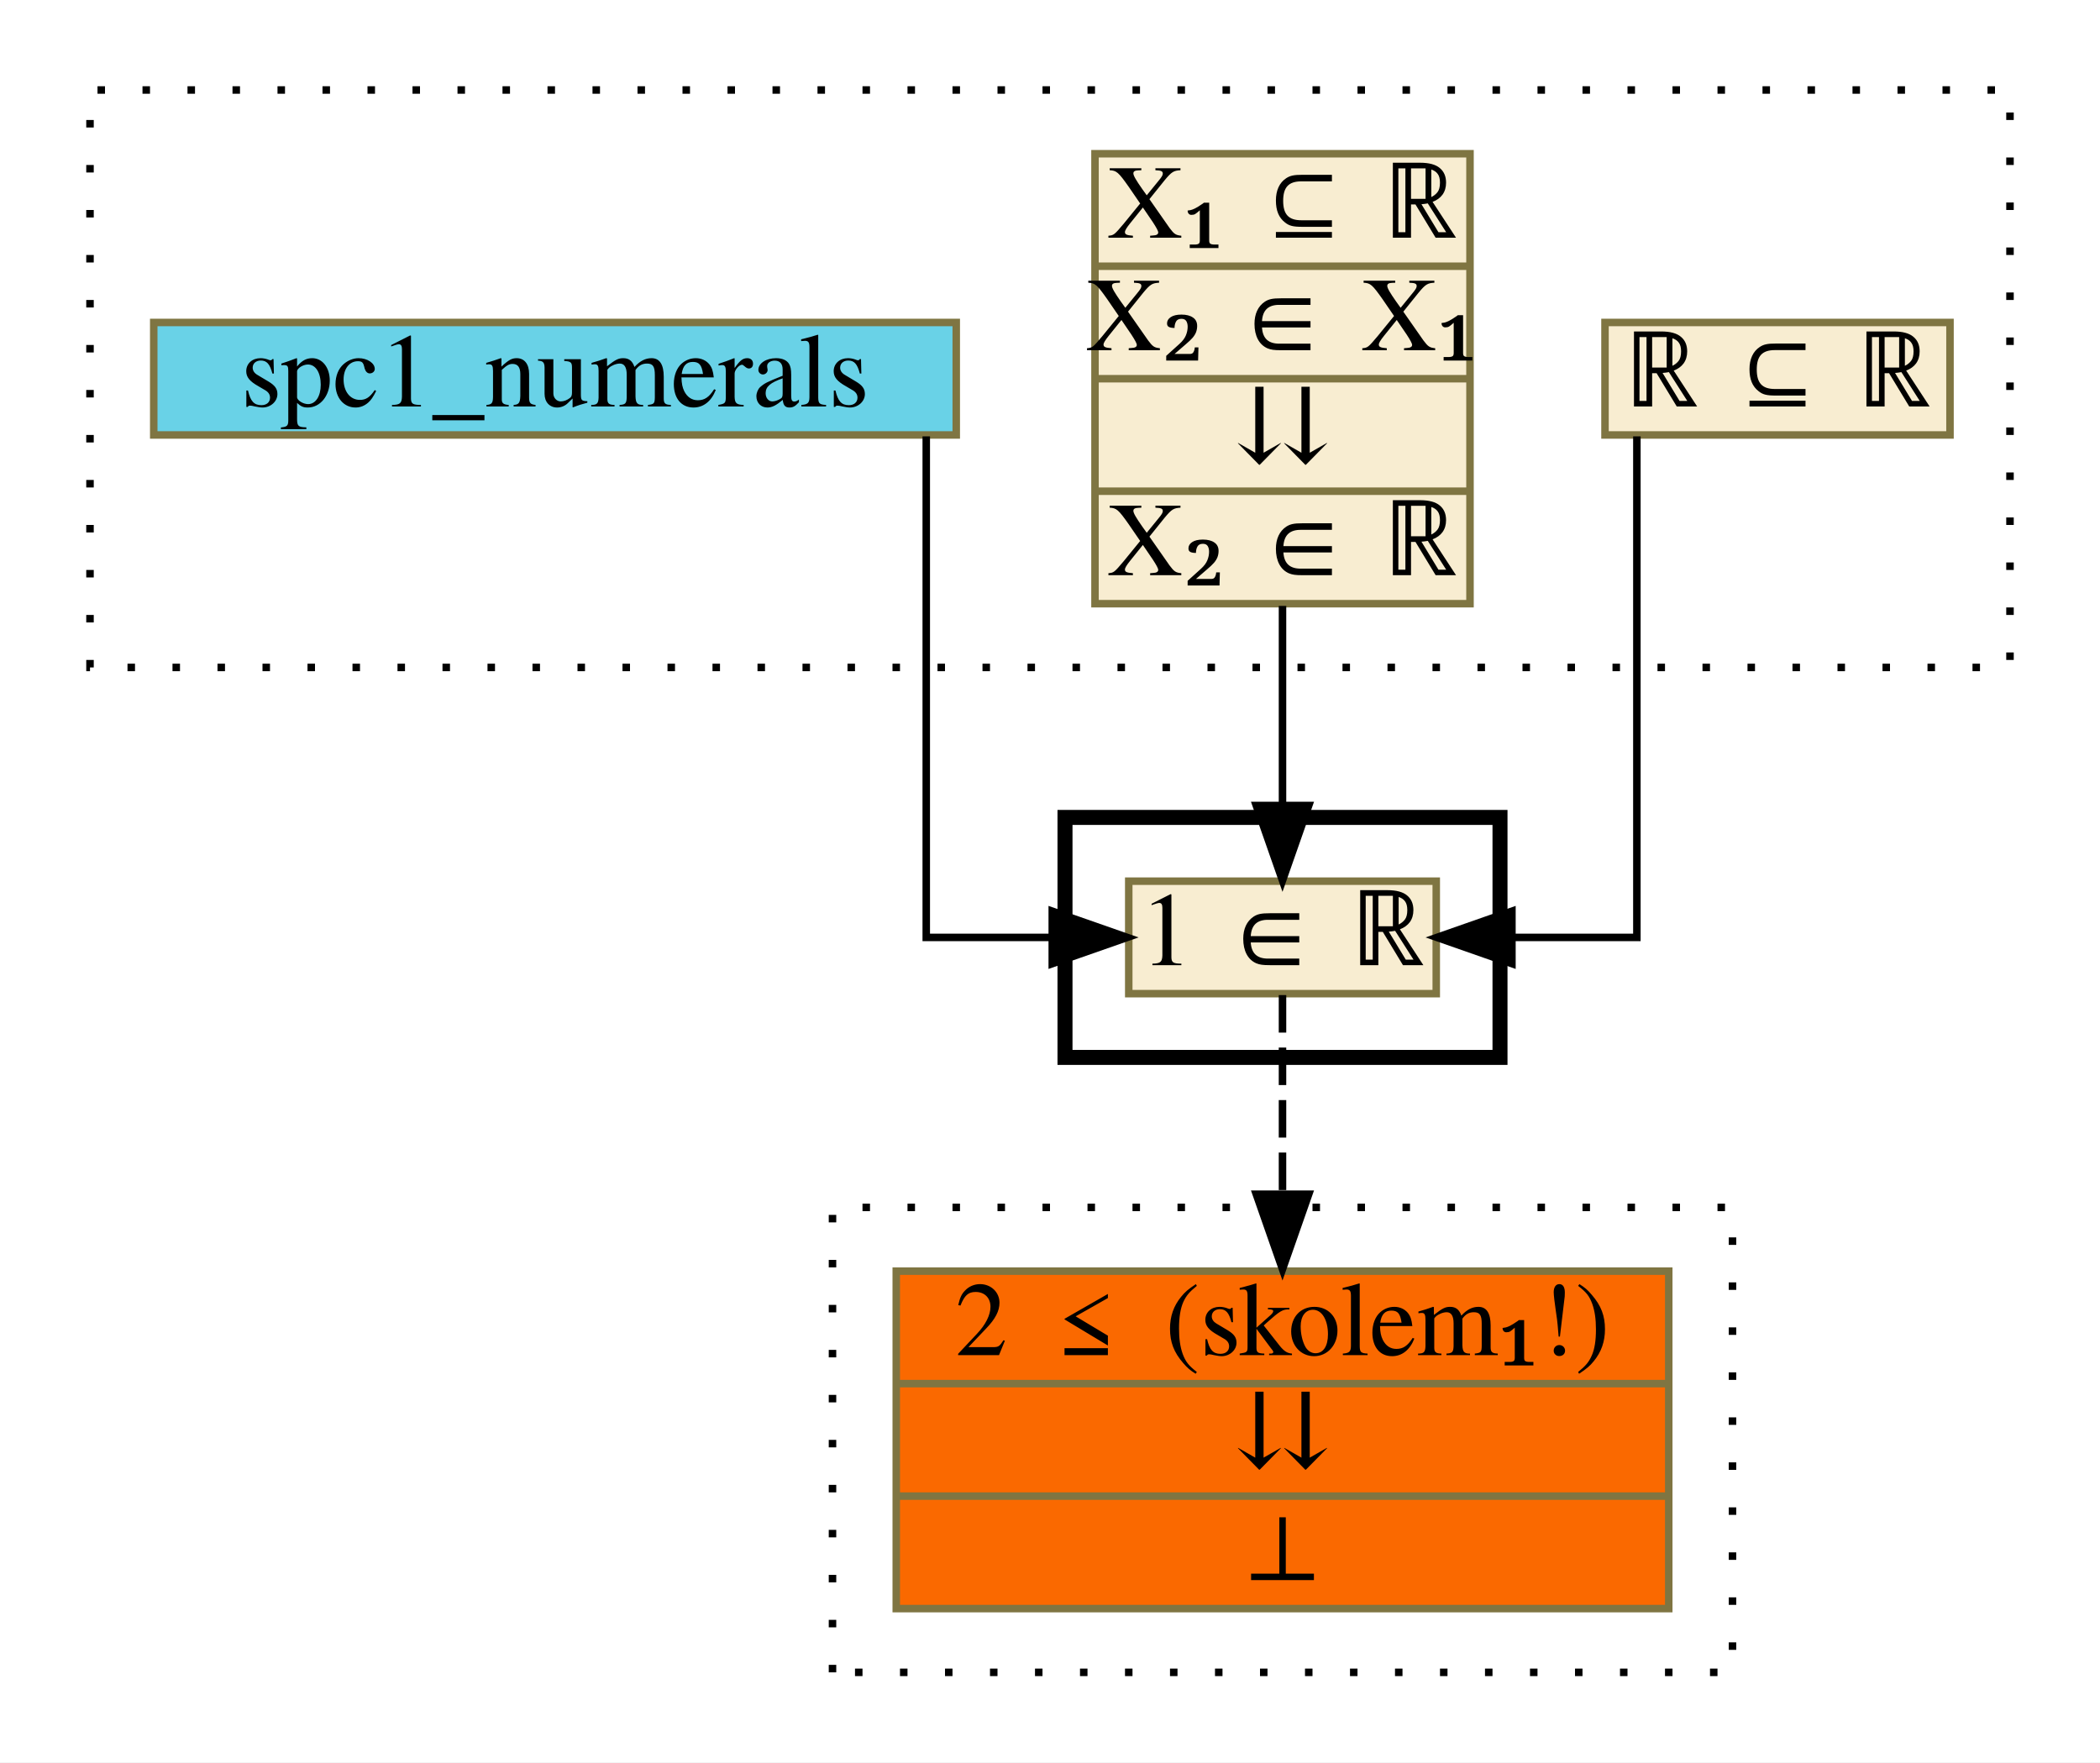
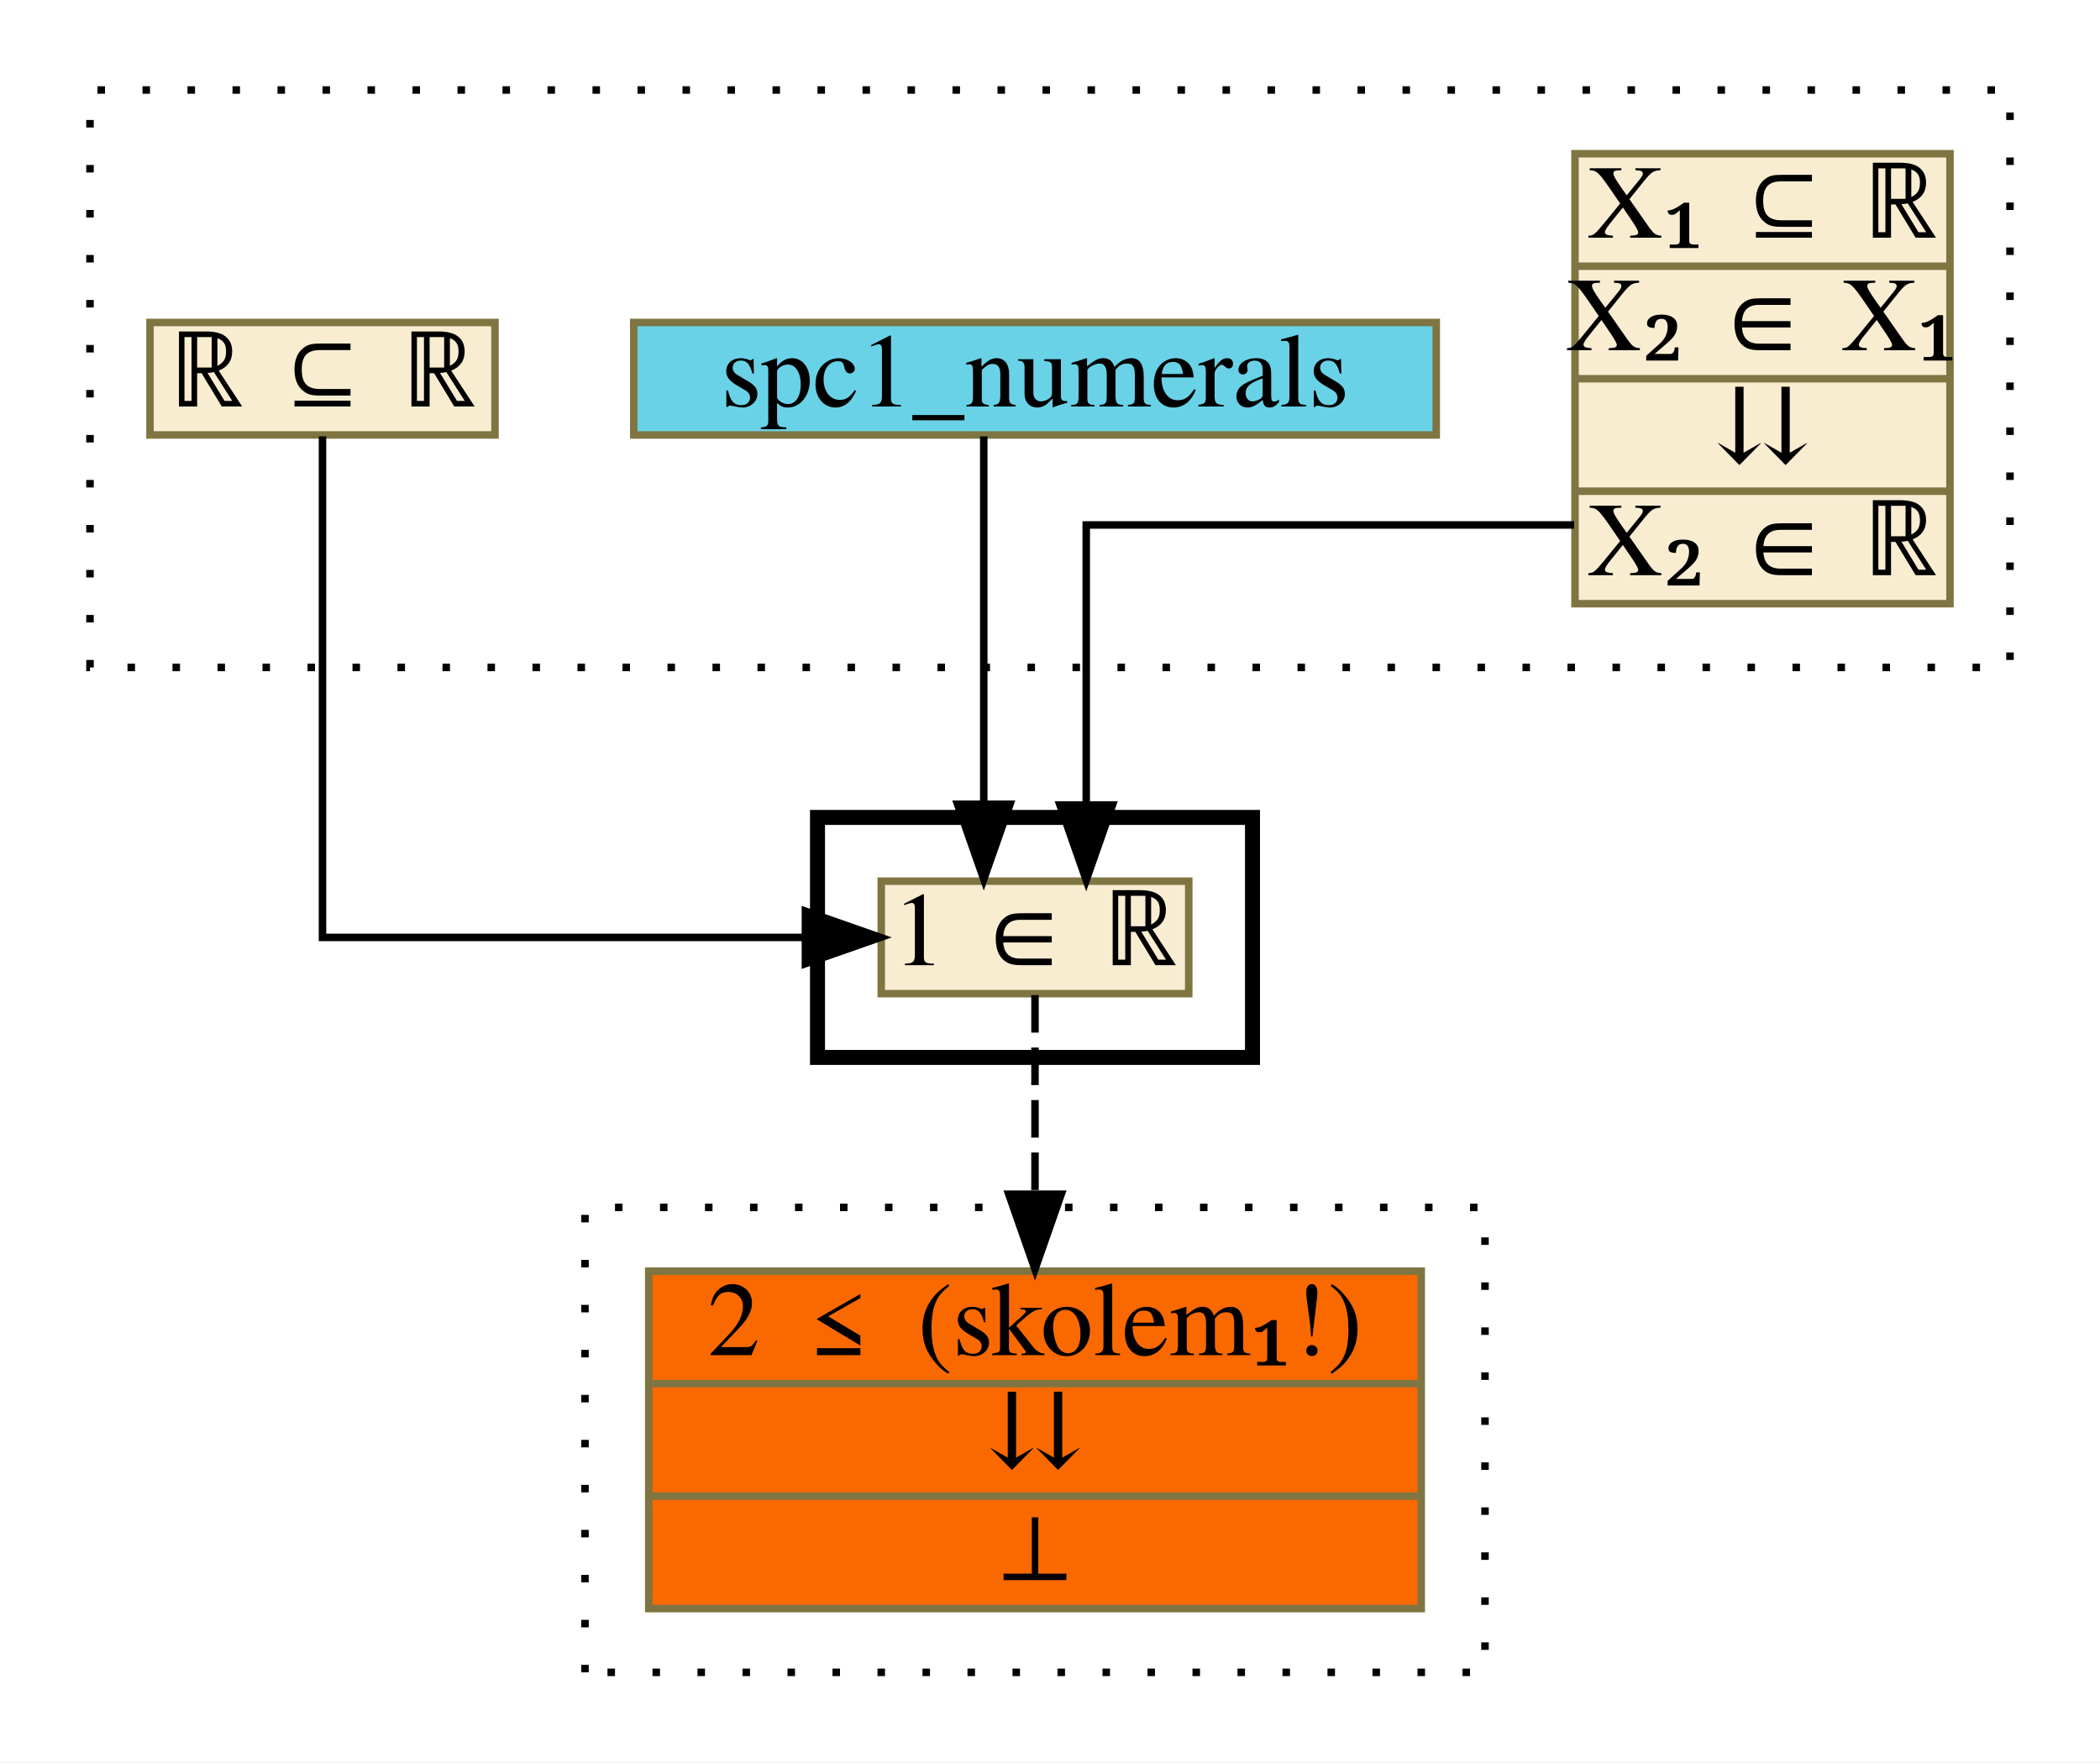
<svg xmlns="http://www.w3.org/2000/svg" xmlns:xlink="http://www.w3.org/1999/xlink" width="280pt" height="235pt" viewBox="0.00 0.00 280.00 235.00">
  <g id="graph0" class="graph" transform="scale(1 1) rotate(0) translate(4 231)">
    <polygon fill="white" stroke="transparent" points="-4,4 -4,-231 276,-231 276,4 -4,4" />
    <g id="clust1" class="cluster">
      <polygon fill="none" stroke="black" stroke-dasharray="1,5" points="8,-142 8,-219 264,-219 264,-142 8,-142" />
    </g>
    <g id="clust2" class="cluster">
-       <polygon fill="none" stroke="black" stroke-width="2" points="138,-90 138,-122 196,-122 196,-90 138,-90" />
+       <polygon fill="none" stroke="black" stroke-width="2" points="105,-90 105,-122 163,-122 163,-90 105,-90" />
    </g>
    <g id="clust3" class="cluster">
-       <polygon fill="none" stroke="black" stroke-dasharray="1,5" points="107,-8 107,-70 227,-70 227,-8 107,-8" />
+       <polygon fill="none" stroke="black" stroke-dasharray="1,5" points="74,-8 74,-70 194,-70 194,-8 74,-8" />
    </g>
    <g id="node1" class="node">
      <g id="a_node1">
-         <a xlink:href="c_0_120.html" xlink:title="{ℝ ⊆ ℝ}" target="_parent">
-           <polygon fill="#f8edd1" stroke="#7f7542" points="210,-173 210,-188 256,-188 256,-173 210,-173" />
-           <text text-anchor="middle" x="233" y="-176.8" font-family="Times,serif" font-size="14.00">ℝ ⊆ ℝ</text>
+         <a xlink:href="c_0_118.html" xlink:title="{X₁ ⊆ ℝ|X₂ ∈ X₁|⇊|X₂ ∈ ℝ}" target="_parent">
+           <polygon fill="#f8edd1" stroke="#7f7542" points="206,-150.5 206,-210.5 256,-210.5 256,-150.5 206,-150.5" />
+           <text text-anchor="middle" x="231" y="-199.3" font-family="Times,serif" font-size="14.00">X₁ ⊆ ℝ</text>
+           <polyline fill="none" stroke="#7f7542" points="206,-195.5 256,-195.5 " />
+           <text text-anchor="middle" x="231" y="-184.3" font-family="Times,serif" font-size="14.00">X₂ ∈ X₁</text>
+           <polyline fill="none" stroke="#7f7542" points="206,-180.5 256,-180.5 " />
+           <text text-anchor="middle" x="231" y="-169.3" font-family="Times,serif" font-size="14.00">⇊</text>
+           <polyline fill="none" stroke="#7f7542" points="206,-165.5 256,-165.5 " />
+           <text text-anchor="middle" x="231" y="-154.3" font-family="Times,serif" font-size="14.00">X₂ ∈ ℝ</text>
        </a>
      </g>
    </g>
    <g id="node4" class="node">
      <g id="a_node4">
        <a xlink:href="c_0_132.html" xlink:title="{1 ∈ ℝ}" target="_parent">
-           <polygon fill="#f8edd1" stroke="#7f7542" points="146.5,-98.5 146.5,-113.5 187.5,-113.5 187.5,-98.5 146.5,-98.5" />
-           <text text-anchor="middle" x="167" y="-102.3" font-family="Times,serif" font-size="14.00">1 ∈ ℝ</text>
+           <polygon fill="#f8edd1" stroke="#7f7542" points="113.5,-98.5 113.5,-113.5 154.5,-113.5 154.5,-98.5 113.5,-98.5" />
+           <text text-anchor="middle" x="134" y="-102.3" font-family="Times,serif" font-size="14.00">1 ∈ ℝ</text>
        </a>
      </g>
    </g>
    <g id="edge1" class="edge">
-       <path fill="none" stroke="black" d="M214.25,-172.81C214.25,-153.77 214.25,-106 214.25,-106 214.25,-106 197.59,-106 197.59,-106" />
-       <polygon fill="black" stroke="black" points="197.59,-102.5 187.59,-106 197.59,-109.5 197.59,-102.5" />
+       <path fill="none" stroke="black" d="M205.88,-161C179.2,-161 140.83,-161 140.83,-161 140.83,-161 140.83,-123.65 140.83,-123.65" />
+       <polygon fill="black" stroke="black" points="144.33,-123.65 140.83,-113.65 137.33,-123.65 144.33,-123.65" />
    </g>
    <g id="node2" class="node">
      <g id="a_node2">
-         <a xlink:href="c_0_118.html" xlink:title="{X₁ ⊆ ℝ|X₂ ∈ X₁|⇊|X₂ ∈ ℝ}" target="_parent">
-           <polygon fill="#f8edd1" stroke="#7f7542" points="142,-150.5 142,-210.5 192,-210.5 192,-150.5 142,-150.5" />
-           <text text-anchor="middle" x="167" y="-199.3" font-family="Times,serif" font-size="14.00">X₁ ⊆ ℝ</text>
-           <polyline fill="none" stroke="#7f7542" points="142,-195.5 192,-195.5 " />
-           <text text-anchor="middle" x="167" y="-184.3" font-family="Times,serif" font-size="14.00">X₂ ∈ X₁</text>
-           <polyline fill="none" stroke="#7f7542" points="142,-180.5 192,-180.5 " />
-           <text text-anchor="middle" x="167" y="-169.3" font-family="Times,serif" font-size="14.00">⇊</text>
-           <polyline fill="none" stroke="#7f7542" points="142,-165.5 192,-165.5 " />
-           <text text-anchor="middle" x="167" y="-154.3" font-family="Times,serif" font-size="14.00">X₂ ∈ ℝ</text>
+         <a xlink:href="http://grid01.ciirc.cvut.cz/~mptp/7.13.01_4.181.1147/html/numerals.html#SPC1" xlink:title="spc1_numerals" target="_blank">
+           <polygon fill="#69d2e7" stroke="#7f7542" points="80.5,-173 80.5,-188 187.5,-188 187.5,-173 80.5,-173" />
+           <text text-anchor="middle" x="134" y="-176.8" font-family="Times,serif" font-size="14.00">spc1_numerals</text>
        </a>
      </g>
    </g>
    <g id="edge2" class="edge">
-       <path fill="none" stroke="black" d="M167,-150.2C167,-150.2 167,-123.59 167,-123.59" />
-       <polygon fill="black" stroke="black" points="170.5,-123.59 167,-113.59 163.5,-123.59 170.5,-123.59" />
+       <path fill="none" stroke="black" d="M127.17,-172.81C127.17,-172.81 127.17,-123.76 127.17,-123.76" />
+       <polygon fill="black" stroke="black" points="130.67,-123.76 127.17,-113.76 123.67,-123.76 130.67,-123.76" />
    </g>
    <g id="node3" class="node">
      <g id="a_node3">
-         <a xlink:href="http://grid01.ciirc.cvut.cz/~mptp/7.13.01_4.181.1147/html/numerals.html#SPC1" xlink:title="spc1_numerals" target="_blank">
-           <polygon fill="#69d2e7" stroke="#7f7542" points="16.5,-173 16.5,-188 123.5,-188 123.5,-173 16.5,-173" />
-           <text text-anchor="middle" x="70" y="-176.8" font-family="Times,serif" font-size="14.00">spc1_numerals</text>
+         <a xlink:href="c_0_120.html" xlink:title="{ℝ ⊆ ℝ}" target="_parent">
+           <polygon fill="#f8edd1" stroke="#7f7542" points="16,-173 16,-188 62,-188 62,-173 16,-173" />
+           <text text-anchor="middle" x="39" y="-176.8" font-family="Times,serif" font-size="14.00">ℝ ⊆ ℝ</text>
        </a>
      </g>
    </g>
    <g id="edge3" class="edge">
-       <path fill="none" stroke="black" d="M119.5,-172.81C119.5,-153.77 119.5,-106 119.5,-106 119.5,-106 136.3,-106 136.3,-106" />
-       <polygon fill="black" stroke="black" points="136.3,-109.5 146.3,-106 136.3,-102.5 136.3,-109.5" />
+       <path fill="none" stroke="black" d="M39,-172.81C39,-153.77 39,-106 39,-106 39,-106 103.39,-106 103.39,-106" />
+       <polygon fill="black" stroke="black" points="103.39,-109.5 113.39,-106 103.39,-102.5 103.39,-109.5" />
    </g>
    <g id="node5" class="node">
      <g id="a_node5">
        <a xlink:href="c_0_158.html" xlink:title="{2 ≤ (skolem₁!)|⇊|⊥}" target="_parent">
-           <polygon fill="#fa6900" stroke="#7f7542" points="115.5,-16.5 115.5,-61.5 218.5,-61.5 218.5,-16.5 115.5,-16.5" />
-           <text text-anchor="middle" x="167" y="-50.3" font-family="Times,serif" font-size="14.00">2 ≤ (skolem₁!)</text>
-           <polyline fill="none" stroke="#7f7542" points="115.5,-46.5 218.5,-46.5 " />
-           <text text-anchor="middle" x="167" y="-35.3" font-family="Times,serif" font-size="14.00">⇊</text>
-           <polyline fill="none" stroke="#7f7542" points="115.5,-31.5 218.5,-31.5 " />
-           <text text-anchor="middle" x="167" y="-20.3" font-family="Times,serif" font-size="14.00">⊥</text>
+           <polygon fill="#fa6900" stroke="#7f7542" points="82.5,-16.5 82.5,-61.5 185.5,-61.5 185.5,-16.5 82.5,-16.5" />
+           <text text-anchor="middle" x="134" y="-50.3" font-family="Times,serif" font-size="14.00">2 ≤ (skolem₁!)</text>
+           <polyline fill="none" stroke="#7f7542" points="82.5,-46.5 185.5,-46.5 " />
+           <text text-anchor="middle" x="134" y="-35.3" font-family="Times,serif" font-size="14.00">⇊</text>
+           <polyline fill="none" stroke="#7f7542" points="82.5,-31.5 185.5,-31.5 " />
+           <text text-anchor="middle" x="134" y="-20.3" font-family="Times,serif" font-size="14.00">⊥</text>
        </a>
      </g>
    </g>
    <g id="edge4" class="edge">
-       <path fill="none" stroke="black" stroke-dasharray="5,2" d="M167,-98.31C167,-98.31 167,-71.76 167,-71.76" />
-       <polygon fill="black" stroke="black" points="170.5,-71.76 167,-61.76 163.5,-71.76 170.5,-71.76" />
+       <path fill="none" stroke="black" stroke-dasharray="5,2" d="M134,-98.31C134,-98.31 134,-71.76 134,-71.76" />
+       <polygon fill="black" stroke="black" points="137.5,-71.76 134,-61.76 130.5,-71.76 137.5,-71.76" />
    </g>
  </g>
</svg>
